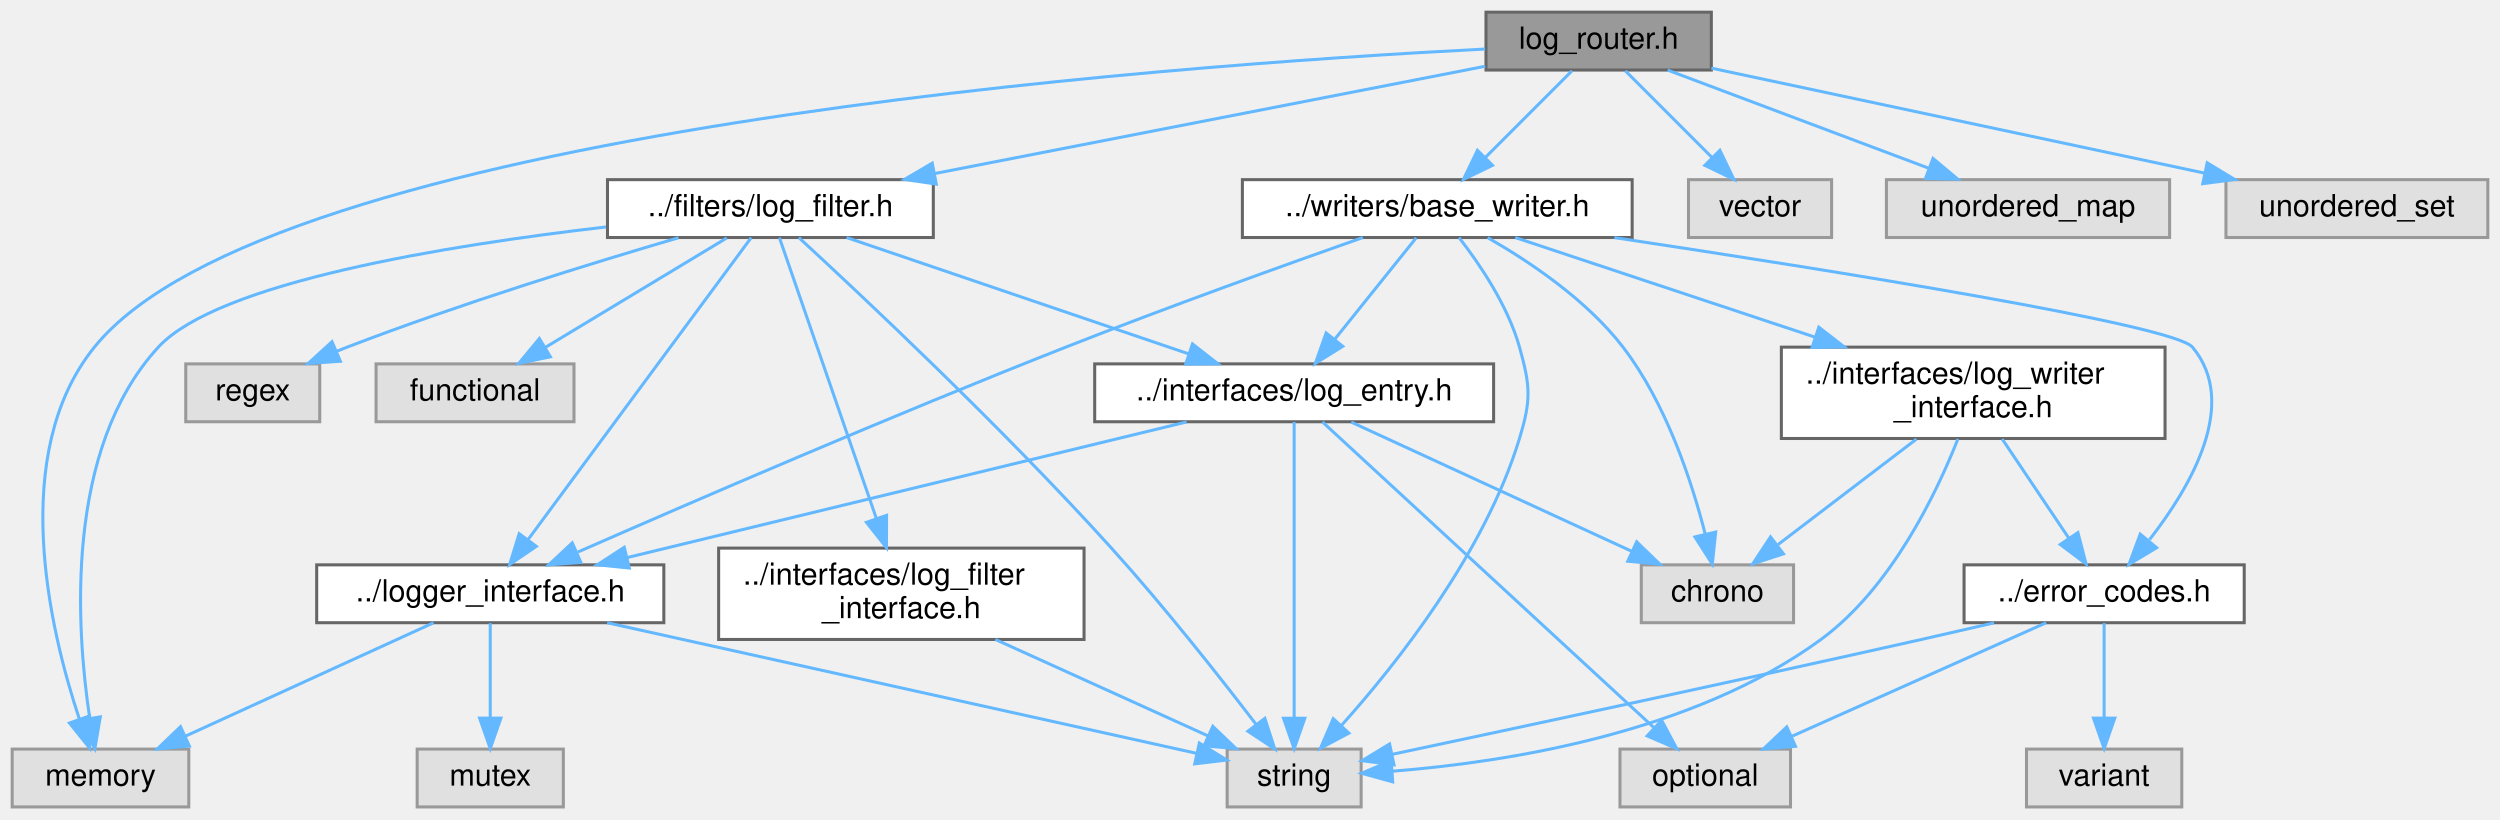
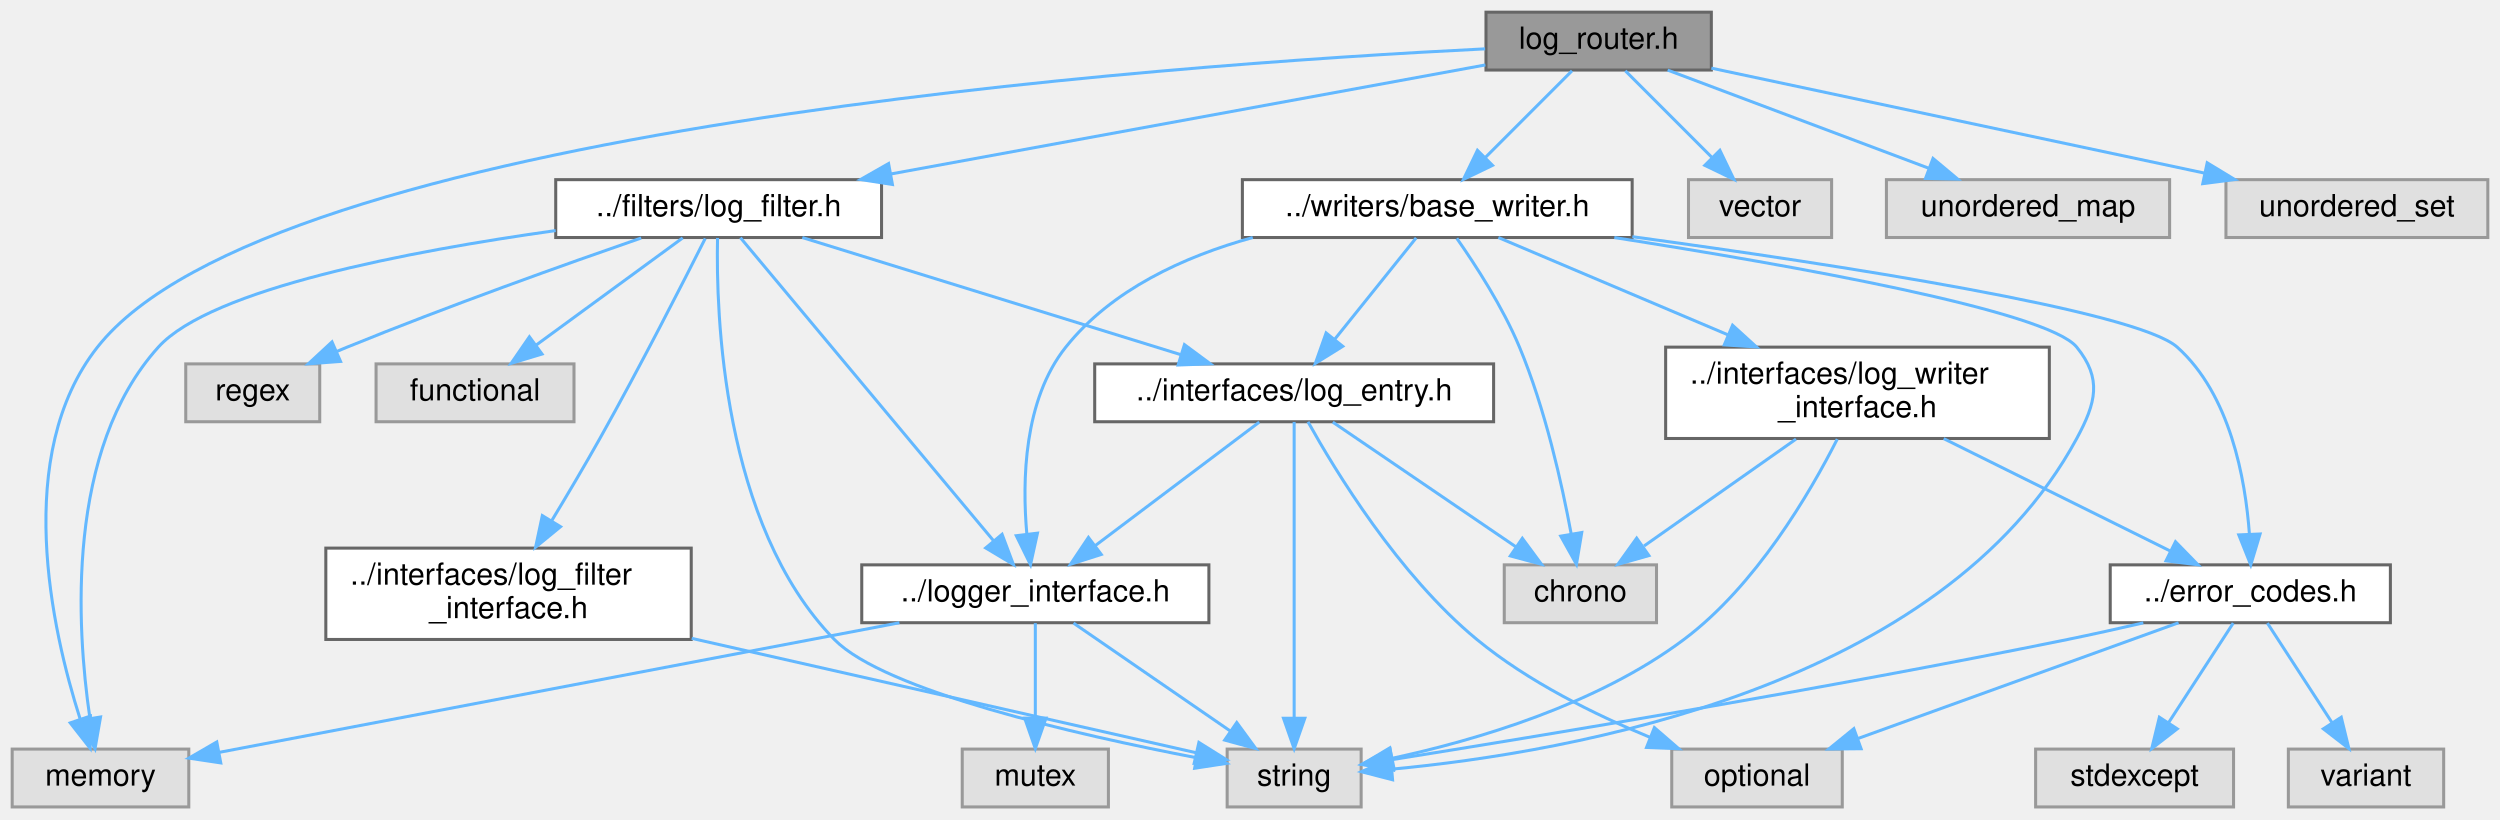
<svg xmlns="http://www.w3.org/2000/svg" xmlns:xlink="http://www.w3.org/1999/xlink" width="821pt" height="269pt" viewBox="0.00 0.00 821.00 269.00">
  <g id="graph0" class="graph" transform="scale(1 1) rotate(0) translate(4 265)">
    <g id="Node000001" class="node">
      <g id="a_Node000001">
        <a xlink:title=" ">
          <polygon fill="#999999" stroke="#666666" points="558,-261 484,-261 484,-242 558,-242 558,-261" />
          <text text-anchor="middle" x="521" y="-249" font-family="Helvetica,sans-Serif" font-size="10.00">log_router.h</text>
        </a>
      </g>
    </g>
    <g id="Node000002" class="node">
      <g id="a_Node000002">
        <a xlink:href="log__filter_8h.html" target="_top" xlink:title=" ">
-           <polygon fill="white" stroke="#666666" points="302.5,-206 195.5,-206 195.5,-187 302.5,-187 302.5,-206" />
-           <text text-anchor="middle" x="249" y="-194" font-family="Helvetica,sans-Serif" font-size="10.00">../filters/log_filter.h</text>
+           <polygon fill="white" stroke="#666666" points="285.5,-206 178.5,-206 178.5,-187 285.5,-187 285.5,-206" />
+           <text text-anchor="middle" x="232" y="-194" font-family="Helvetica,sans-Serif" font-size="10.00">../filters/log_filter.h</text>
        </a>
      </g>
    </g>
    <g id="edge1_Node000001_Node000002" class="edge">
      <g id="a_edge1_Node000001_Node000002">
        <a xlink:title=" ">
-           <path fill="none" stroke="#63b8ff" d="M483.75,-243.24C437,-234.13 356.48,-218.44 302.99,-208.02" />
-           <polygon fill="#63b8ff" stroke="#63b8ff" points="303.48,-204.55 293,-206.07 302.14,-211.42 303.48,-204.55" />
+           <path fill="none" stroke="#63b8ff" d="M483.81,-243.68C434.34,-234.61 346.42,-218.48 288.67,-207.89" />
+           <polygon fill="#63b8ff" stroke="#63b8ff" points="289.07,-204.41 278.6,-206.05 287.81,-211.29 289.07,-204.41" />
        </a>
      </g>
    </g>
    <g id="Node000004" class="node">
      <g id="a_Node000004">
        <a xlink:title=" ">
          <polygon fill="#e0e0e0" stroke="#999999" points="58,-19 0,-19 0,0 58,0 58,-19" />
          <text text-anchor="middle" x="29" y="-7" font-family="Helvetica,sans-Serif" font-size="10.00">memory</text>
        </a>
      </g>
    </g>
-     <g id="edge31_Node000001_Node000004" class="edge">
-       <g id="a_edge31_Node000001_Node000004">
-         <a xlink:title=" ">
-           <path fill="none" stroke="#63b8ff" d="M483.72,-248.9C378.75,-243.54 84.57,-222.3 27,-151 -1.26,-115.99 12.24,-58.5 21.99,-29.09" />
-           <polygon fill="#63b8ff" stroke="#63b8ff" points="25.42,-29.9 25.45,-19.3 18.82,-27.56 25.42,-29.9" />
+     <g id="edge32_Node000001_Node000004" class="edge">
+       <g id="a_edge32_Node000001_Node000004">
+         <a xlink:title=" ">
+           <path fill="none" stroke="#63b8ff" d="M483.71,-248.96C378.73,-243.74 84.6,-222.85 28,-151 0.16,-115.66 12.95,-58.31 22.28,-29.01" />
+           <polygon fill="#63b8ff" stroke="#63b8ff" points="25.69,-29.86 25.6,-19.26 19.07,-27.6 25.69,-29.86" />
        </a>
      </g>
    </g>
    <g id="Node000013" class="node">
      <g id="a_Node000013">
        <a xlink:href="base__writer_8h.html" target="_top" xlink:title=" ">
          <polygon fill="white" stroke="#666666" points="532,-206 404,-206 404,-187 532,-187 532,-206" />
          <text text-anchor="middle" x="468" y="-194" font-family="Helvetica,sans-Serif" font-size="10.00">../writers/base_writer.h</text>
        </a>
      </g>
    </g>
    <g id="edge17_Node000001_Node000013" class="edge">
      <g id="a_edge17_Node000001_Node000013">
        <a xlink:title=" ">
          <path fill="none" stroke="#63b8ff" d="M512.25,-241.75C504.53,-234.03 493.1,-222.6 483.78,-213.28" />
          <polygon fill="#63b8ff" stroke="#63b8ff" points="486.14,-210.69 476.59,-206.09 481.19,-215.64 486.14,-210.69" />
        </a>
      </g>
    </g>
-     <g id="Node000017" class="node">
-       <g id="a_Node000017">
+     <g id="Node000018" class="node">
+       <g id="a_Node000018">
        <a xlink:title=" ">
          <polygon fill="#e0e0e0" stroke="#999999" points="597.5,-206 550.5,-206 550.5,-187 597.5,-187 597.5,-206" />
          <text text-anchor="middle" x="574" y="-194" font-family="Helvetica,sans-Serif" font-size="10.00">vector</text>
        </a>
      </g>
    </g>
-     <g id="edge30_Node000001_Node000017" class="edge">
-       <g id="a_edge30_Node000001_Node000017">
+     <g id="edge31_Node000001_Node000018" class="edge">
+       <g id="a_edge31_Node000001_Node000018">
        <a xlink:title=" ">
          <path fill="none" stroke="#63b8ff" d="M529.75,-241.75C537.47,-234.03 548.9,-222.6 558.22,-213.28" />
          <polygon fill="#63b8ff" stroke="#63b8ff" points="560.81,-215.64 565.41,-206.09 555.86,-210.69 560.81,-215.64" />
        </a>
      </g>
    </g>
-     <g id="Node000018" class="node">
-       <g id="a_Node000018">
+     <g id="Node000019" class="node">
+       <g id="a_Node000019">
        <a xlink:title=" ">
          <polygon fill="#e0e0e0" stroke="#999999" points="708.5,-206 615.5,-206 615.5,-187 708.5,-187 708.5,-206" />
          <text text-anchor="middle" x="662" y="-194" font-family="Helvetica,sans-Serif" font-size="10.00">unordered_map</text>
        </a>
      </g>
    </g>
-     <g id="edge32_Node000001_Node000018" class="edge">
-       <g id="a_edge32_Node000001_Node000018">
+     <g id="edge33_Node000001_Node000019" class="edge">
+       <g id="a_edge33_Node000001_Node000019">
        <a xlink:title=" ">
          <path fill="none" stroke="#63b8ff" d="M543.65,-241.98C566.85,-233.27 603.12,-219.63 629.4,-209.75" />
          <polygon fill="#63b8ff" stroke="#63b8ff" points="630.8,-212.97 638.93,-206.17 628.34,-206.41 630.8,-212.97" />
        </a>
      </g>
    </g>
-     <g id="Node000019" class="node">
-       <g id="a_Node000019">
+     <g id="Node000020" class="node">
+       <g id="a_Node000020">
        <a xlink:title=" ">
          <polygon fill="#e0e0e0" stroke="#999999" points="813,-206 727,-206 727,-187 813,-187 813,-206" />
          <text text-anchor="middle" x="770" y="-194" font-family="Helvetica,sans-Serif" font-size="10.00">unordered_set</text>
        </a>
      </g>
    </g>
-     <g id="edge33_Node000001_Node000019" class="edge">
-       <g id="a_edge33_Node000001_Node000019">
+     <g id="edge34_Node000001_Node000020" class="edge">
+       <g id="a_edge34_Node000001_Node000020">
        <a xlink:title=" ">
          <path fill="none" stroke="#63b8ff" d="M558.01,-242.62C601.01,-233.47 672.17,-218.32 720.05,-208.13" />
          <polygon fill="#63b8ff" stroke="#63b8ff" points="720.84,-211.54 729.9,-206.04 719.39,-204.69 720.84,-211.54" />
        </a>
      </g>
    </g>
    <g id="Node000003" class="node">
      <g id="a_Node000003">
        <a xlink:href="logger__interface_8h.html" target="_top" xlink:title=" ">
-           <polygon fill="white" stroke="#666666" points="214,-79.5 100,-79.5 100,-60.5 214,-60.5 214,-79.5" />
-           <text text-anchor="middle" x="157" y="-67.5" font-family="Helvetica,sans-Serif" font-size="10.00">../logger_interface.h</text>
+           <polygon fill="white" stroke="#666666" points="393,-79.5 279,-79.5 279,-60.5 393,-60.5 393,-79.5" />
+           <text text-anchor="middle" x="336" y="-67.5" font-family="Helvetica,sans-Serif" font-size="10.00">../logger_interface.h</text>
        </a>
      </g>
    </g>
    <g id="edge2_Node000002_Node000003" class="edge">
      <g id="a_edge2_Node000002_Node000003">
        <a xlink:title=" ">
-           <path fill="none" stroke="#63b8ff" d="M242.68,-186.94C227.58,-166.51 189.2,-114.57 169.33,-87.69" />
-           <polygon fill="#63b8ff" stroke="#63b8ff" points="172.13,-85.58 163.37,-79.62 166.5,-89.74 172.13,-85.58" />
+           <path fill="none" stroke="#63b8ff" d="M239.15,-186.94C256.29,-166.42 299.98,-114.12 322.35,-87.34" />
+           <polygon fill="#63b8ff" stroke="#63b8ff" points="325.08,-89.54 328.8,-79.62 319.7,-85.05 325.08,-89.54" />
        </a>
      </g>
    </g>
    <g id="edge15_Node000002_Node000004" class="edge">
      <g id="a_edge15_Node000002_Node000004">
        <a xlink:title=" ">
-           <path fill="none" stroke="#63b8ff" d="M195.04,-190.47C142.42,-184.39 67.54,-172.24 48,-151 17.12,-117.43 20.99,-58.83 25.48,-29.04" />
-           <polygon fill="#63b8ff" stroke="#63b8ff" points="28.94,-29.58 27.16,-19.14 22.04,-28.41 28.94,-29.58" />
+           <path fill="none" stroke="#63b8ff" d="M178.48,-189.28C130.57,-182.55 65.28,-170.16 48,-151 17.58,-117.28 21.14,-59.18 25.5,-29.36" />
+           <polygon fill="#63b8ff" stroke="#63b8ff" points="29.02,-29.54 27.2,-19.11 22.11,-28.4 29.02,-29.54" />
        </a>
      </g>
    </g>
    <g id="Node000006" class="node">
      <g id="a_Node000006">
        <a xlink:title=" ">
          <polygon fill="#e0e0e0" stroke="#999999" points="443,-19 399,-19 399,0 443,0 443,-19" />
          <text text-anchor="middle" x="421" y="-7" font-family="Helvetica,sans-Serif" font-size="10.00">string</text>
        </a>
      </g>
    </g>
    <g id="edge13_Node000002_Node000006" class="edge">
      <g id="a_edge13_Node000002_Node000006">
        <a xlink:title=" ">
-           <path fill="none" stroke="#63b8ff" d="M258.35,-186.96C278.04,-168.83 324.91,-124.92 361,-85 378.32,-65.85 396.73,-42.48 408.52,-27.08" />
-           <polygon fill="#63b8ff" stroke="#63b8ff" points="411.38,-29.1 414.64,-19.02 405.81,-24.87 411.38,-29.1" />
+           <path fill="none" stroke="#63b8ff" d="M231.64,-186.85C231.11,-162.51 233.08,-92.76 270,-55 286.53,-38.09 349.7,-23.71 388.91,-16.16" />
+           <polygon fill="#63b8ff" stroke="#63b8ff" points="389.62,-19.59 398.8,-14.31 388.32,-12.71 389.62,-19.59" />
        </a>
      </g>
    </g>
    <g id="Node000007" class="node">
      <g id="a_Node000007">
        <a xlink:href="log__filter__interface_8h.html" target="_top" xlink:title=" ">
-           <polygon fill="white" stroke="#666666" points="352,-85 232,-85 232,-55 352,-55 352,-85" />
-           <text text-anchor="start" x="240" y="-73" font-family="Helvetica,sans-Serif" font-size="10.00">../interfaces/log_filter</text>
-           <text text-anchor="middle" x="292" y="-62" font-family="Helvetica,sans-Serif" font-size="10.00">_interface.h</text>
+           <polygon fill="white" stroke="#666666" points="223,-85 103,-85 103,-55 223,-55 223,-85" />
+           <text text-anchor="start" x="111" y="-73" font-family="Helvetica,sans-Serif" font-size="10.00">../interfaces/log_filter</text>
+           <text text-anchor="middle" x="163" y="-62" font-family="Helvetica,sans-Serif" font-size="10.00">_interface.h</text>
        </a>
      </g>
    </g>
    <g id="edge6_Node000002_Node000007" class="edge">
      <g id="a_edge6_Node000002_Node000007">
        <a xlink:title=" ">
-           <path fill="none" stroke="#63b8ff" d="M251.96,-186.94C258.44,-168.15 274.13,-122.73 283.83,-94.64" />
-           <polygon fill="#63b8ff" stroke="#63b8ff" points="287.15,-95.76 287.11,-85.16 280.54,-93.47 287.15,-95.76" />
+           <path fill="none" stroke="#63b8ff" d="M227.6,-186.69C220.54,-172.66 206.14,-144.43 193,-121 187.98,-112.05 182.23,-102.35 177.12,-93.9" />
+           <polygon fill="#63b8ff" stroke="#63b8ff" points="180.08,-92.03 171.89,-85.31 174.1,-95.67 180.08,-92.03" />
        </a>
      </g>
    </g>
    <g id="Node000008" class="node">
      <g id="a_Node000008">
        <a xlink:href="log__entry_8h.html" target="_top" xlink:title=" ">
          <polygon fill="white" stroke="#666666" points="486.5,-145.5 355.5,-145.5 355.5,-126.5 486.5,-126.5 486.5,-145.5" />
          <text text-anchor="middle" x="421" y="-133.5" font-family="Helvetica,sans-Serif" font-size="10.00">../interfaces/log_entry.h</text>
        </a>
      </g>
    </g>
    <g id="edge8_Node000002_Node000008" class="edge">
      <g id="a_edge8_Node000002_Node000008">
        <a xlink:title=" ">
-           <path fill="none" stroke="#63b8ff" d="M274.01,-186.99C303.56,-176.94 352.91,-160.16 386.19,-148.84" />
-           <polygon fill="#63b8ff" stroke="#63b8ff" points="387.62,-152.05 395.96,-145.52 385.37,-145.42 387.62,-152.05" />
+           <path fill="none" stroke="#63b8ff" d="M259.48,-186.99C292.24,-176.86 347.12,-159.87 383.69,-148.55" />
+           <polygon fill="#63b8ff" stroke="#63b8ff" points="384.97,-151.82 393.48,-145.52 382.9,-145.13 384.97,-151.82" />
        </a>
      </g>
    </g>
    <g id="Node000011" class="node">
      <g id="a_Node000011">
        <a xlink:title=" ">
          <polygon fill="#e0e0e0" stroke="#999999" points="101,-145.5 57,-145.5 57,-126.5 101,-126.5 101,-145.5" />
          <text text-anchor="middle" x="79" y="-133.5" font-family="Helvetica,sans-Serif" font-size="10.00">regex</text>
        </a>
      </g>
    </g>
    <g id="edge14_Node000002_Node000011" class="edge">
      <g id="a_edge14_Node000002_Node000011">
        <a xlink:title=" ">
-           <path fill="none" stroke="#63b8ff" d="M218.83,-186.93C190.44,-178.61 146.9,-165.18 110,-151 108.82,-150.55 107.62,-150.07 106.42,-149.58" />
-           <polygon fill="#63b8ff" stroke="#63b8ff" points="107.78,-146.36 97.21,-145.64 105.03,-152.79 107.78,-146.36" />
+           <path fill="none" stroke="#63b8ff" d="M206.56,-186.84C181.73,-178.24 142.99,-164.44 110,-151 108.83,-150.52 107.64,-150.03 106.44,-149.52" />
+           <polygon fill="#63b8ff" stroke="#63b8ff" points="107.83,-146.31 97.26,-145.52 105.03,-152.72 107.83,-146.31" />
        </a>
      </g>
    </g>
    <g id="Node000012" class="node">
      <g id="a_Node000012">
        <a xlink:title=" ">
          <polygon fill="#e0e0e0" stroke="#999999" points="184.5,-145.5 119.5,-145.5 119.5,-126.5 184.5,-126.5 184.5,-145.5" />
          <text text-anchor="middle" x="152" y="-133.5" font-family="Helvetica,sans-Serif" font-size="10.00">functional</text>
        </a>
      </g>
    </g>
    <g id="edge16_Node000002_Node000012" class="edge">
      <g id="a_edge16_Node000002_Node000012">
        <a xlink:title=" ">
-           <path fill="none" stroke="#63b8ff" d="M234.69,-186.87C219,-177.41 193.6,-162.09 175.09,-150.92" />
-           <polygon fill="#63b8ff" stroke="#63b8ff" points="176.74,-147.83 166.37,-145.67 173.13,-153.83 176.74,-147.83" />
+           <path fill="none" stroke="#63b8ff" d="M220.2,-186.87C207.55,-177.62 187.26,-162.78 172.09,-151.69" />
+           <polygon fill="#63b8ff" stroke="#63b8ff" points="173.99,-148.74 163.85,-145.67 169.86,-154.4 173.99,-148.74" />
        </a>
      </g>
    </g>
    <g id="edge3_Node000003_Node000004" class="edge">
      <g id="a_edge3_Node000003_Node000004">
        <a xlink:title=" ">
-           <path fill="none" stroke="#63b8ff" d="M138.39,-60.49C116.96,-50.7 81.56,-34.52 56.85,-23.23" />
-           <polygon fill="#63b8ff" stroke="#63b8ff" points="58.18,-19.99 47.63,-19.02 55.28,-26.36 58.18,-19.99" />
+           <path fill="none" stroke="#63b8ff" d="M291.36,-60.49C231.24,-49.04 125.23,-28.84 68.1,-17.95" />
+           <polygon fill="#63b8ff" stroke="#63b8ff" points="68.5,-14.46 58.02,-16.03 67.19,-21.34 68.5,-14.46" />
        </a>
      </g>
    </g>
    <g id="Node000005" class="node">
      <g id="a_Node000005">
        <a xlink:title=" ">
-           <polygon fill="#e0e0e0" stroke="#999999" points="181,-19 133,-19 133,0 181,0 181,-19" />
-           <text text-anchor="middle" x="157" y="-7" font-family="Helvetica,sans-Serif" font-size="10.00">mutex</text>
+           <polygon fill="#e0e0e0" stroke="#999999" points="360,-19 312,-19 312,0 360,0 360,-19" />
+           <text text-anchor="middle" x="336" y="-7" font-family="Helvetica,sans-Serif" font-size="10.00">mutex</text>
        </a>
      </g>
    </g>
    <g id="edge4_Node000003_Node000005" class="edge">
      <g id="a_edge4_Node000003_Node000005">
        <a xlink:title=" ">
-           <path fill="none" stroke="#63b8ff" d="M157,-60.37C157,-52.25 157,-39.81 157,-29.39" />
-           <polygon fill="#63b8ff" stroke="#63b8ff" points="160.5,-29.17 157,-19.17 153.5,-29.17 160.5,-29.17" />
+           <path fill="none" stroke="#63b8ff" d="M336,-60.37C336,-52.25 336,-39.81 336,-29.39" />
+           <polygon fill="#63b8ff" stroke="#63b8ff" points="339.5,-29.17 336,-19.17 332.5,-29.17 339.5,-29.17" />
        </a>
      </g>
    </g>
    <g id="edge5_Node000003_Node000006" class="edge">
      <g id="a_edge5_Node000003_Node000006">
        <a xlink:title=" ">
-           <path fill="none" stroke="#63b8ff" d="M195.39,-60.49C247.61,-48.92 340.12,-28.42 388.88,-17.62" />
-           <polygon fill="#63b8ff" stroke="#63b8ff" points="389.86,-20.98 398.87,-15.4 388.35,-14.15 389.86,-20.98" />
+           <path fill="none" stroke="#63b8ff" d="M348.54,-60.37C362.1,-51.04 383.94,-36.01 400.1,-24.88" />
+           <polygon fill="#63b8ff" stroke="#63b8ff" points="402.15,-27.72 408.41,-19.17 398.18,-21.95 402.15,-27.72" />
        </a>
      </g>
    </g>
    <g id="edge7_Node000007_Node000006" class="edge">
      <g id="a_edge7_Node000007_Node000006">
        <a xlink:title=" ">
-           <path fill="none" stroke="#63b8ff" d="M322.9,-54.99C344.13,-45.36 372.11,-32.67 392.75,-23.31" />
-           <polygon fill="#63b8ff" stroke="#63b8ff" points="394.29,-26.46 401.95,-19.14 391.4,-20.08 394.29,-26.46" />
+           <path fill="none" stroke="#63b8ff" d="M223.16,-55.36C274.91,-43.62 347.57,-27.15 388.9,-17.78" />
+           <polygon fill="#63b8ff" stroke="#63b8ff" points="389.72,-21.18 398.7,-15.56 388.17,-14.35 389.72,-21.18" />
        </a>
      </g>
    </g>
    <g id="edge12_Node000008_Node000003" class="edge">
      <g id="a_edge12_Node000008_Node000003">
        <a xlink:title=" ">
-           <path fill="none" stroke="#63b8ff" d="M385.67,-126.44C338.25,-114.94 253.99,-94.51 202.06,-81.92" />
-           <polygon fill="#63b8ff" stroke="#63b8ff" points="202.66,-78.47 192.12,-79.51 201.01,-85.27 202.66,-78.47" />
+           <path fill="none" stroke="#63b8ff" d="M409.54,-126.37C395.72,-115.97 372.29,-98.32 355.59,-85.75" />
+           <polygon fill="#63b8ff" stroke="#63b8ff" points="357.65,-82.92 347.55,-79.7 353.44,-88.51 357.65,-82.92" />
        </a>
      </g>
    </g>
    <g id="edge9_Node000008_Node000006" class="edge">
      <g id="a_edge9_Node000008_Node000006">
        <a xlink:title=" ">
          <path fill="none" stroke="#63b8ff" d="M421,-126.44C421,-106.54 421,-56.76 421,-29.35" />
          <polygon fill="#63b8ff" stroke="#63b8ff" points="424.5,-29.12 421,-19.12 417.5,-29.12 424.5,-29.12" />
        </a>
      </g>
    </g>
    <g id="Node000009" class="node">
      <g id="a_Node000009">
        <a xlink:title=" ">
-           <polygon fill="#e0e0e0" stroke="#999999" points="585,-79.5 535,-79.5 535,-60.5 585,-60.5 585,-79.5" />
-           <text text-anchor="middle" x="560" y="-67.5" font-family="Helvetica,sans-Serif" font-size="10.00">chrono</text>
+           <polygon fill="#e0e0e0" stroke="#999999" points="540,-79.5 490,-79.5 490,-60.5 540,-60.5 540,-79.5" />
+           <text text-anchor="middle" x="515" y="-67.5" font-family="Helvetica,sans-Serif" font-size="10.00">chrono</text>
        </a>
      </g>
    </g>
    <g id="edge10_Node000008_Node000009" class="edge">
      <g id="a_edge10_Node000008_Node000009">
        <a xlink:title=" ">
-           <path fill="none" stroke="#63b8ff" d="M439.75,-126.37C463.48,-115.44 504.57,-96.52 532.02,-83.88" />
-           <polygon fill="#63b8ff" stroke="#63b8ff" points="533.49,-87.06 541.11,-79.7 530.56,-80.7 533.49,-87.06" />
+           <path fill="none" stroke="#63b8ff" d="M433.68,-126.37C449.09,-115.87 475.35,-98 493.85,-85.4" />
+           <polygon fill="#63b8ff" stroke="#63b8ff" points="495.93,-88.22 502.22,-79.7 491.99,-82.43 495.93,-88.22" />
        </a>
      </g>
    </g>
    <g id="Node000010" class="node">
      <g id="a_Node000010">
        <a xlink:title=" ">
-           <polygon fill="#e0e0e0" stroke="#999999" points="584,-19 528,-19 528,0 584,0 584,-19" />
-           <text text-anchor="middle" x="556" y="-7" font-family="Helvetica,sans-Serif" font-size="10.00">optional</text>
+           <polygon fill="#e0e0e0" stroke="#999999" points="601,-19 545,-19 545,0 601,0 601,-19" />
+           <text text-anchor="middle" x="573" y="-7" font-family="Helvetica,sans-Serif" font-size="10.00">optional</text>
        </a>
      </g>
    </g>
    <g id="edge11_Node000008_Node000010" class="edge">
      <g id="a_edge11_Node000008_Node000010">
        <a xlink:title=" ">
-           <path fill="none" stroke="#63b8ff" d="M430.28,-126.44C452.73,-105.74 510.23,-52.71 539.03,-26.15" />
-           <polygon fill="#63b8ff" stroke="#63b8ff" points="541.68,-28.47 546.66,-19.12 536.93,-23.32 541.68,-28.47" />
+           <path fill="none" stroke="#63b8ff" d="M425.55,-126.47C434.38,-110.59 455.27,-76.19 481,-55 497.83,-41.14 519.71,-30.33 537.91,-22.84" />
+           <polygon fill="#63b8ff" stroke="#63b8ff" points="539.3,-26.05 547.31,-19.12 536.72,-19.54 539.3,-26.05" />
        </a>
      </g>
    </g>
    <g id="edge20_Node000013_Node000003" class="edge">
      <g id="a_edge20_Node000013_Node000003">
        <a xlink:title=" ">
-           <path fill="none" stroke="#63b8ff" d="M443.56,-187C418.83,-178.29 379.56,-164.22 346,-151 288.72,-128.45 222.68,-99.9 185.79,-83.72" />
-           <polygon fill="#63b8ff" stroke="#63b8ff" points="186.75,-80.32 176.19,-79.5 183.93,-86.73 186.75,-80.32" />
+           <path fill="none" stroke="#63b8ff" d="M407.4,-187C384.81,-180.74 361.03,-169.87 346,-151 332.2,-133.68 331.64,-107.2 333.22,-89.51" />
+           <polygon fill="#63b8ff" stroke="#63b8ff" points="336.7,-89.91 334.42,-79.56 329.75,-89.07 336.7,-89.91" />
        </a>
      </g>
    </g>
    <g id="edge18_Node000013_Node000006" class="edge">
      <g id="a_edge18_Node000013_Node000006">
        <a xlink:title=" ">
-           <path fill="none" stroke="#63b8ff" d="M475.15,-186.97C481.77,-178.48 491.15,-164.75 495,-151 498.59,-138.16 498.88,-133.76 495,-121 483.55,-83.33 454.53,-46.82 436.42,-26.64" />
-           <polygon fill="#63b8ff" stroke="#63b8ff" points="438.98,-24.25 429.63,-19.26 433.83,-28.99 438.98,-24.25" />
-         </a>
-       </g>
-     </g>
-     <g id="edge29_Node000013_Node000008" class="edge">
-       <g id="a_edge29_Node000013_Node000008">
+           <path fill="none" stroke="#63b8ff" d="M526.14,-186.99C584.9,-177.8 668.38,-162.87 678,-151 686.39,-140.64 684.35,-132.73 678,-121 633.72,-39.17 511.79,-17.93 453.22,-12.42" />
+           <polygon fill="#63b8ff" stroke="#63b8ff" points="453.32,-8.92 443.06,-11.57 452.73,-15.9 453.32,-8.92" />
+         </a>
+       </g>
+     </g>
+     <g id="edge30_Node000013_Node000008" class="edge">
+       <g id="a_edge30_Node000013_Node000008">
        <a xlink:title=" ">
          <path fill="none" stroke="#63b8ff" d="M461.06,-186.87C454.05,-178.14 443.04,-164.43 434.33,-153.59" />
          <polygon fill="#63b8ff" stroke="#63b8ff" points="436.96,-151.27 427.96,-145.67 431.5,-155.66 436.96,-151.27" />
        </a>
      </g>
    </g>
    <g id="edge19_Node000013_Node000009" class="edge">
      <g id="a_edge19_Node000013_Node000009">
        <a xlink:title=" ">
-           <path fill="none" stroke="#63b8ff" d="M484.55,-186.95C498.14,-179.19 517.02,-166.59 529,-151 543.14,-132.59 551.56,-106.94 555.97,-89.7" />
-           <polygon fill="#63b8ff" stroke="#63b8ff" points="559.43,-90.27 558.32,-79.74 552.62,-88.67 559.43,-90.27" />
+           <path fill="none" stroke="#63b8ff" d="M474.42,-186.72C480.51,-178.04 489.5,-164.18 495,-151 503.42,-130.82 508.91,-106.24 511.97,-89.69" />
+           <polygon fill="#63b8ff" stroke="#63b8ff" points="515.45,-90.13 513.71,-79.68 508.55,-88.93 515.45,-90.13" />
        </a>
      </g>
    </g>
    <g id="Node000014" class="node">
      <g id="a_Node000014">
        <a xlink:href="error__codes_8h.html" target="_top" xlink:title=" ">
-           <polygon fill="white" stroke="#666666" points="733,-79.5 641,-79.5 641,-60.5 733,-60.5 733,-79.5" />
-           <text text-anchor="middle" x="687" y="-67.5" font-family="Helvetica,sans-Serif" font-size="10.00">../error_codes.h</text>
+           <polygon fill="white" stroke="#666666" points="781,-79.5 689,-79.5 689,-60.5 781,-60.5 781,-79.5" />
+           <text text-anchor="middle" x="735" y="-67.5" font-family="Helvetica,sans-Serif" font-size="10.00">../error_codes.h</text>
        </a>
      </g>
    </g>
    <g id="edge21_Node000013_Node000014" class="edge">
      <g id="a_edge21_Node000013_Node000014">
        <a xlink:title=" ">
-           <path fill="none" stroke="#63b8ff" d="M526.15,-186.97C597.52,-176.23 709.9,-158.3 716,-151 731.42,-132.57 715.54,-105.27 701.91,-87.8" />
-           <polygon fill="#63b8ff" stroke="#63b8ff" points="704.24,-85.13 695.16,-79.67 698.85,-89.6 704.24,-85.13" />
+           <path fill="none" stroke="#63b8ff" d="M532.07,-187.27C599.5,-178.06 697.74,-162.87 711,-151 728.36,-135.46 733.38,-107.92 734.71,-89.56" />
+           <polygon fill="#63b8ff" stroke="#63b8ff" points="738.21,-89.64 735.15,-79.5 731.22,-89.34 738.21,-89.64" />
+         </a>
+       </g>
+     </g>
+     <g id="Node000017" class="node">
+       <g id="a_Node000017">
+         <a xlink:href="log__writer__interface_8h.html" target="_top" xlink:title=" ">
+           <polygon fill="white" stroke="#666666" points="669,-151 543,-151 543,-121 669,-121 669,-151" />
+           <text text-anchor="start" x="551" y="-139" font-family="Helvetica,sans-Serif" font-size="10.00">../interfaces/log_writer</text>
+           <text text-anchor="middle" x="606" y="-128" font-family="Helvetica,sans-Serif" font-size="10.00">_interface.h</text>
+         </a>
+       </g>
+     </g>
+     <g id="edge26_Node000013_Node000017" class="edge">
+       <g id="a_edge26_Node000013_Node000017">
+         <a xlink:title=" ">
+           <path fill="none" stroke="#63b8ff" d="M488.07,-186.99C507.75,-178.65 538.39,-165.66 563.5,-155.02" />
+           <polygon fill="#63b8ff" stroke="#63b8ff" points="564.98,-158.19 572.82,-151.06 562.25,-151.74 564.98,-158.19" />
+         </a>
+       </g>
+     </g>
+     <g id="edge22_Node000014_Node000006" class="edge">
+       <g id="a_edge22_Node000014_Node000006">
+         <a xlink:title=" ">
+           <path fill="none" stroke="#63b8ff" d="M699.86,-60.45C691.71,-58.57 683.07,-56.65 675,-55 595.68,-38.81 501.69,-23.29 453.33,-15.57" />
+           <polygon fill="#63b8ff" stroke="#63b8ff" points="453.59,-12.07 443.16,-13.96 452.49,-18.98 453.59,-12.07" />
+         </a>
+       </g>
+     </g>
+     <g id="edge24_Node000014_Node000010" class="edge">
+       <g id="a_edge24_Node000014_Node000010">
+         <a xlink:title=" ">
+           <path fill="none" stroke="#63b8ff" d="M711.44,-60.49C683.73,-50.49 637.53,-33.8 606.19,-22.49" />
+           <polygon fill="#63b8ff" stroke="#63b8ff" points="607.18,-19.12 596.58,-19.02 604.8,-25.71 607.18,-19.12" />
+         </a>
+       </g>
+     </g>
+     <g id="Node000015" class="node">
+       <g id="a_Node000015">
+         <a xlink:title=" ">
+           <polygon fill="#e0e0e0" stroke="#999999" points="729.5,-19 664.5,-19 664.5,0 729.5,0 729.5,-19" />
+           <text text-anchor="middle" x="697" y="-7" font-family="Helvetica,sans-Serif" font-size="10.00">stdexcept</text>
+         </a>
+       </g>
+     </g>
+     <g id="edge23_Node000014_Node000015" class="edge">
+       <g id="a_edge23_Node000014_Node000015">
+         <a xlink:title=" ">
+           <path fill="none" stroke="#63b8ff" d="M729.39,-60.37C723.84,-51.81 715.17,-38.47 708.2,-27.74" />
+           <polygon fill="#63b8ff" stroke="#63b8ff" points="711.01,-25.65 702.63,-19.17 705.14,-29.46 711.01,-25.65" />
        </a>
      </g>
    </g>
    <g id="Node000016" class="node">
      <g id="a_Node000016">
-         <a xlink:href="log__writer__interface_8h.html" target="_top" xlink:title=" ">
-           <polygon fill="white" stroke="#666666" points="707,-151 581,-151 581,-121 707,-121 707,-151" />
-           <text text-anchor="start" x="589" y="-139" font-family="Helvetica,sans-Serif" font-size="10.00">../interfaces/log_writer</text>
-           <text text-anchor="middle" x="644" y="-128" font-family="Helvetica,sans-Serif" font-size="10.00">_interface.h</text>
-         </a>
-       </g>
-     </g>
-     <g id="edge25_Node000013_Node000016" class="edge">
-       <g id="a_edge25_Node000013_Node000016">
-         <a xlink:title=" ">
-           <path fill="none" stroke="#63b8ff" d="M493.59,-186.99C519.25,-178.46 559.5,-165.09 591.91,-154.32" />
-           <polygon fill="#63b8ff" stroke="#63b8ff" points="593.3,-157.54 601.69,-151.06 591.09,-150.9 593.3,-157.54" />
-         </a>
-       </g>
-     </g>
-     <g id="edge22_Node000014_Node000006" class="edge">
-       <g id="a_edge22_Node000014_Node000006">
-         <a xlink:title=" ">
-           <path fill="none" stroke="#63b8ff" d="M650.85,-60.46C642.99,-58.64 634.72,-56.74 627,-55 565.59,-41.2 493.69,-25.85 453.13,-17.27" />
-           <polygon fill="#63b8ff" stroke="#63b8ff" points="453.79,-13.83 443.28,-15.19 452.34,-20.68 453.79,-13.83" />
-         </a>
-       </g>
-     </g>
-     <g id="edge23_Node000014_Node000010" class="edge">
-       <g id="a_edge23_Node000014_Node000010">
-         <a xlink:title=" ">
-           <path fill="none" stroke="#63b8ff" d="M667.95,-60.49C646.03,-50.7 609.79,-34.52 584.5,-23.23" />
-           <polygon fill="#63b8ff" stroke="#63b8ff" points="585.63,-19.9 575.07,-19.02 582.78,-26.29 585.63,-19.9" />
-         </a>
-       </g>
-     </g>
-     <g id="Node000015" class="node">
-       <g id="a_Node000015">
-         <a xlink:title=" ">
-           <polygon fill="#e0e0e0" stroke="#999999" points="712.5,-19 661.5,-19 661.5,0 712.5,0 712.5,-19" />
-           <text text-anchor="middle" x="687" y="-7" font-family="Helvetica,sans-Serif" font-size="10.00">variant</text>
-         </a>
-       </g>
-     </g>
-     <g id="edge24_Node000014_Node000015" class="edge">
-       <g id="a_edge24_Node000014_Node000015">
-         <a xlink:title=" ">
-           <path fill="none" stroke="#63b8ff" d="M687,-60.37C687,-52.25 687,-39.81 687,-29.39" />
-           <polygon fill="#63b8ff" stroke="#63b8ff" points="690.5,-29.17 687,-19.17 683.5,-29.17 690.5,-29.17" />
-         </a>
-       </g>
-     </g>
-     <g id="edge26_Node000016_Node000006" class="edge">
-       <g id="a_edge26_Node000016_Node000006">
-         <a xlink:title=" ">
-           <path fill="none" stroke="#63b8ff" d="M638.97,-120.82C631.83,-102.74 616.99,-71.84 594,-55 551.98,-24.24 490.65,-14.68 453.42,-11.75" />
-           <polygon fill="#63b8ff" stroke="#63b8ff" points="453.35,-8.24 443.14,-11.06 452.89,-15.23 453.35,-8.24" />
-         </a>
-       </g>
-     </g>
-     <g id="edge27_Node000016_Node000009" class="edge">
-       <g id="a_edge27_Node000016_Node000009">
-         <a xlink:title=" ">
-           <path fill="none" stroke="#63b8ff" d="M625.36,-120.8C611.88,-110.53 593.69,-96.67 579.92,-86.18" />
-           <polygon fill="#63b8ff" stroke="#63b8ff" points="581.68,-83.12 571.61,-79.84 577.44,-88.69 581.68,-83.12" />
-         </a>
-       </g>
-     </g>
-     <g id="edge28_Node000016_Node000014" class="edge">
-       <g id="a_edge28_Node000016_Node000014">
-         <a xlink:title=" ">
-           <path fill="none" stroke="#63b8ff" d="M653.54,-120.8C659.98,-111.21 668.52,-98.5 675.36,-88.32" />
-           <polygon fill="#63b8ff" stroke="#63b8ff" points="678.39,-90.1 681.06,-79.84 672.58,-86.19 678.39,-90.1" />
+         <a xlink:title=" ">
+           <polygon fill="#e0e0e0" stroke="#999999" points="798.5,-19 747.5,-19 747.5,0 798.5,0 798.5,-19" />
+           <text text-anchor="middle" x="773" y="-7" font-family="Helvetica,sans-Serif" font-size="10.00">variant</text>
+         </a>
+       </g>
+     </g>
+     <g id="edge25_Node000014_Node000016" class="edge">
+       <g id="a_edge25_Node000014_Node000016">
+         <a xlink:title=" ">
+           <path fill="none" stroke="#63b8ff" d="M740.61,-60.37C746.16,-51.81 754.83,-38.47 761.8,-27.74" />
+           <polygon fill="#63b8ff" stroke="#63b8ff" points="764.86,-29.46 767.37,-19.17 758.99,-25.65 764.86,-29.46" />
+         </a>
+       </g>
+     </g>
+     <g id="edge27_Node000017_Node000006" class="edge">
+       <g id="a_edge27_Node000017_Node000006">
+         <a xlink:title=" ">
+           <path fill="none" stroke="#63b8ff" d="M599.36,-120.8C590.34,-103.01 572.61,-72.69 549,-55 520.45,-33.61 480.82,-21.94 453.24,-15.99" />
+           <polygon fill="#63b8ff" stroke="#63b8ff" points="453.81,-12.53 443.32,-13.98 452.42,-19.4 453.81,-12.53" />
+         </a>
+       </g>
+     </g>
+     <g id="edge28_Node000017_Node000009" class="edge">
+       <g id="a_edge28_Node000017_Node000009">
+         <a xlink:title=" ">
+           <path fill="none" stroke="#63b8ff" d="M585.8,-120.8C570.97,-110.37 550.89,-96.24 535.89,-85.69" />
+           <polygon fill="#63b8ff" stroke="#63b8ff" points="537.5,-82.55 527.31,-79.66 533.48,-88.27 537.5,-82.55" />
+         </a>
+       </g>
+     </g>
+     <g id="edge29_Node000017_Node000014" class="edge">
+       <g id="a_edge29_Node000017_Node000014">
+         <a xlink:title=" ">
+           <path fill="none" stroke="#63b8ff" d="M634.31,-120.95C656.43,-109.98 686.96,-94.83 708.58,-84.11" />
+           <polygon fill="#63b8ff" stroke="#63b8ff" points="710.43,-87.1 717.83,-79.52 707.32,-80.83 710.43,-87.1" />
        </a>
      </g>
    </g>
  </g>
</svg>
